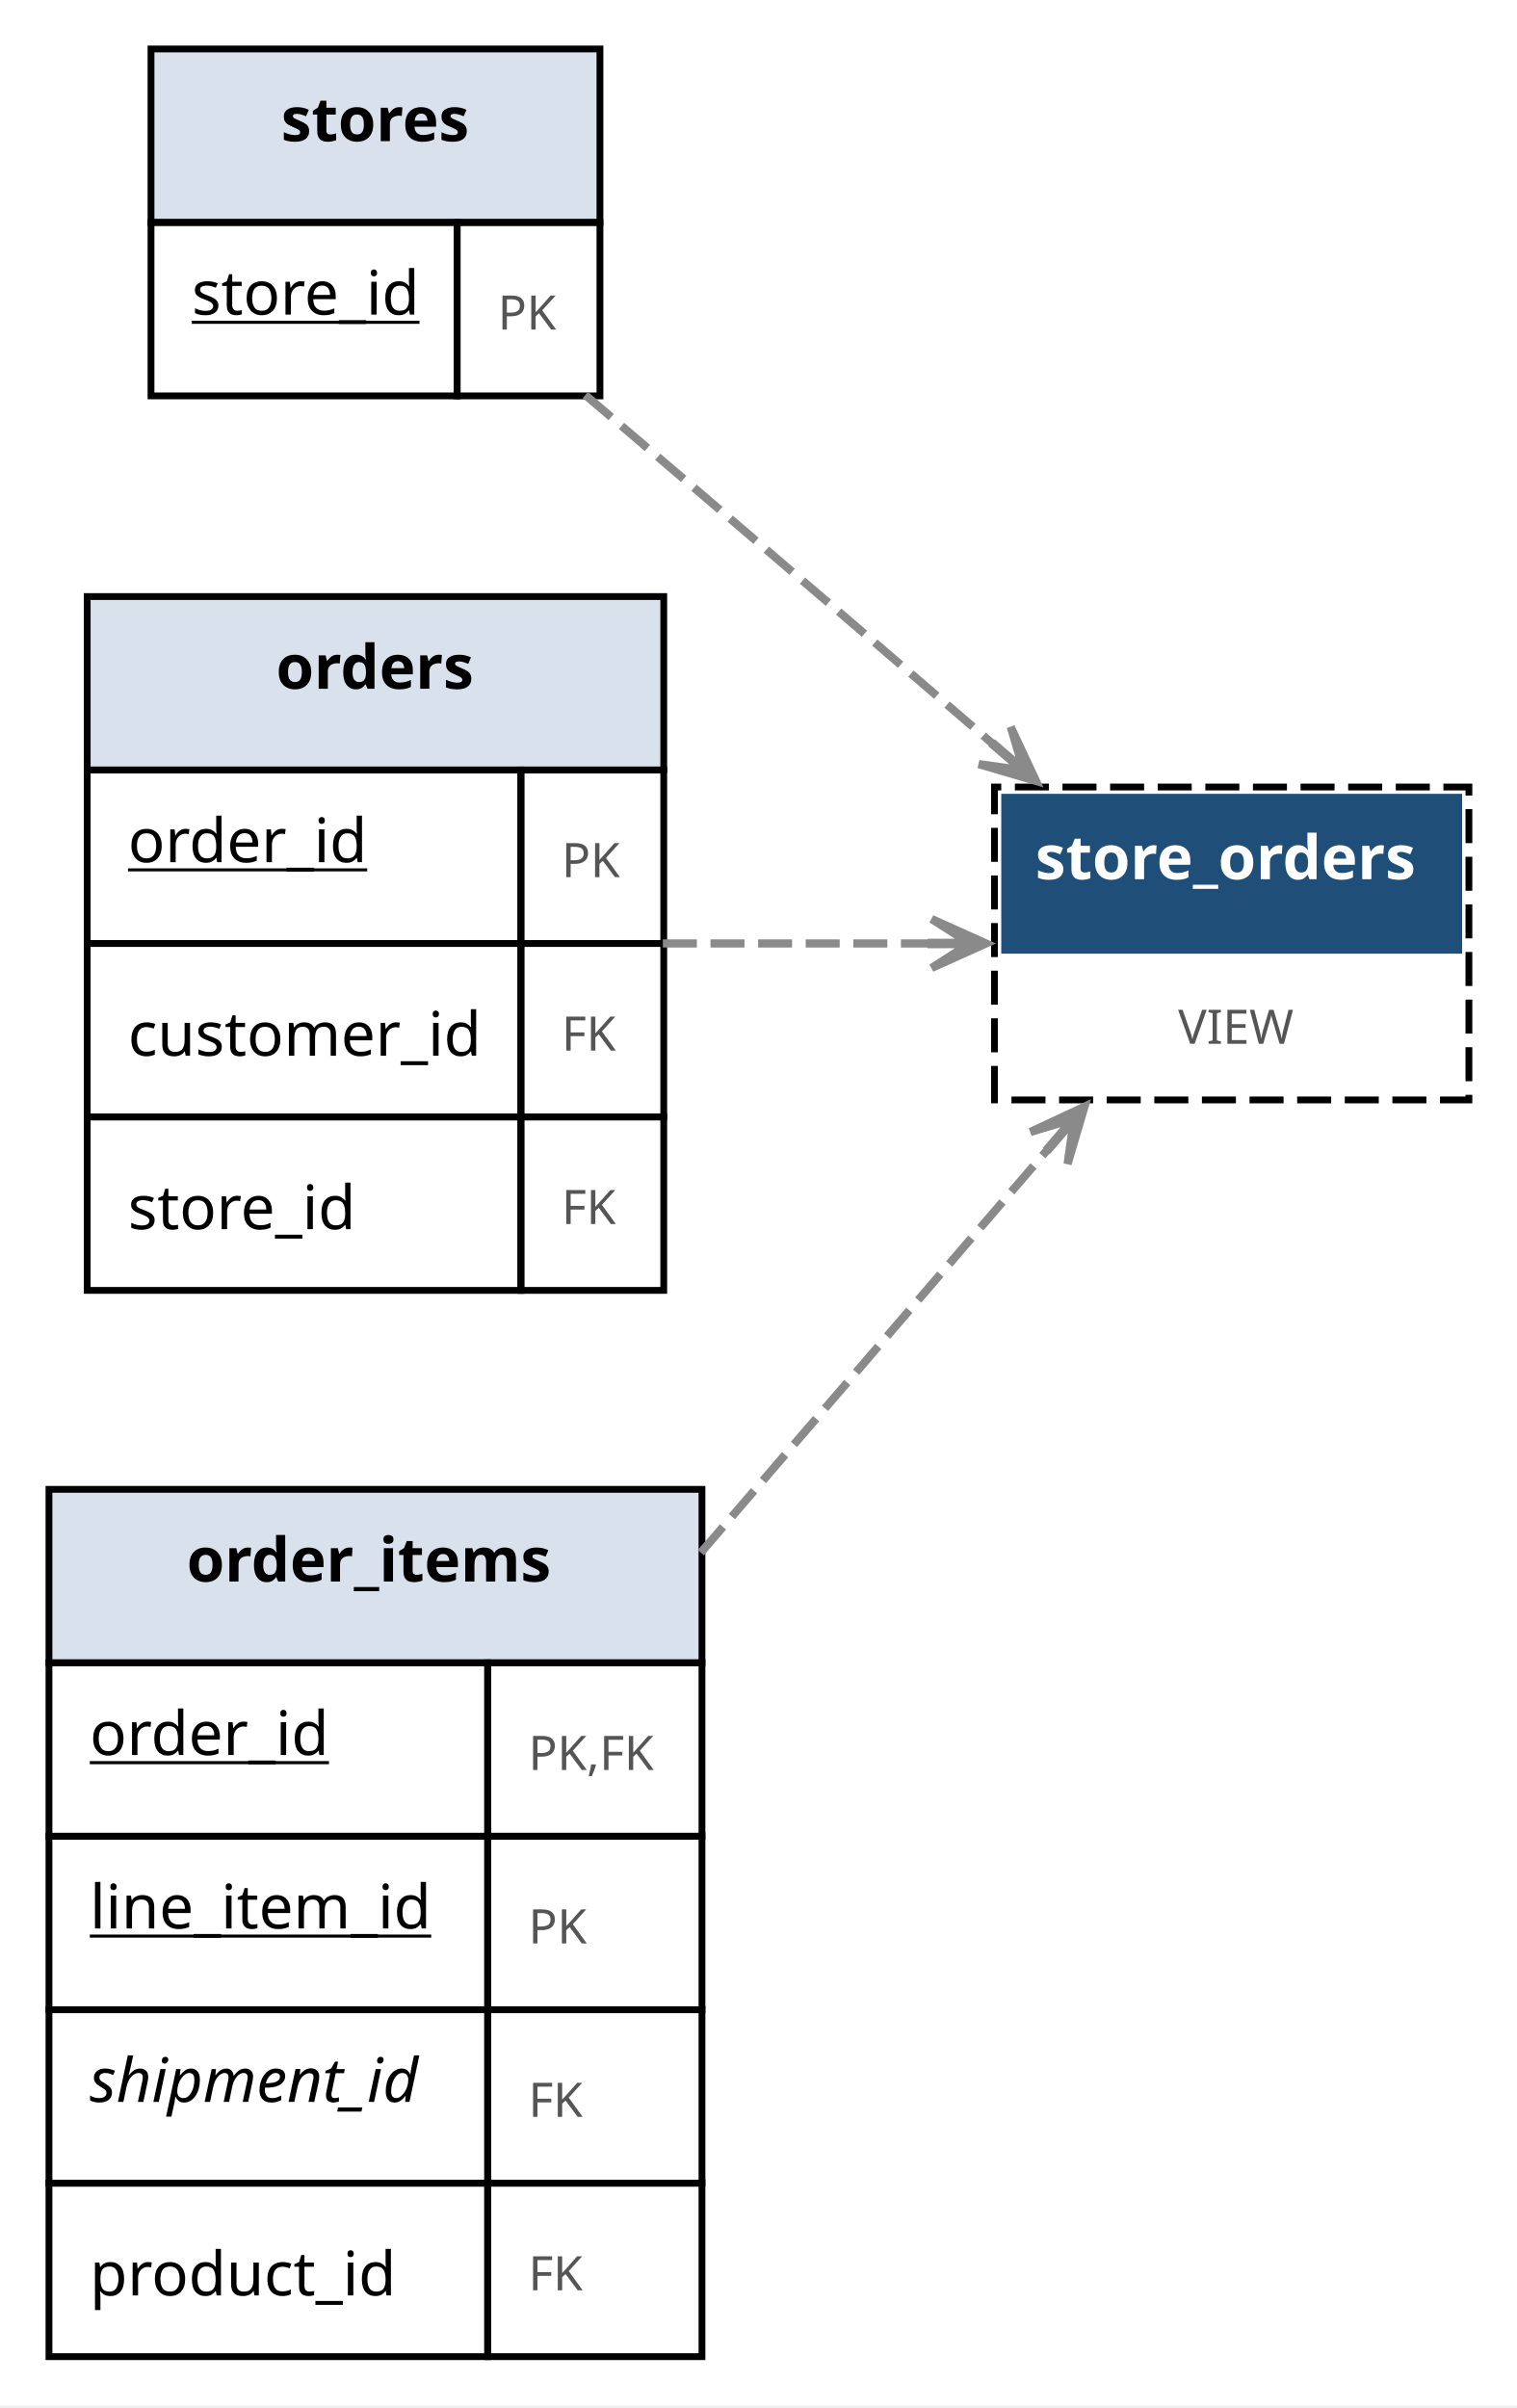
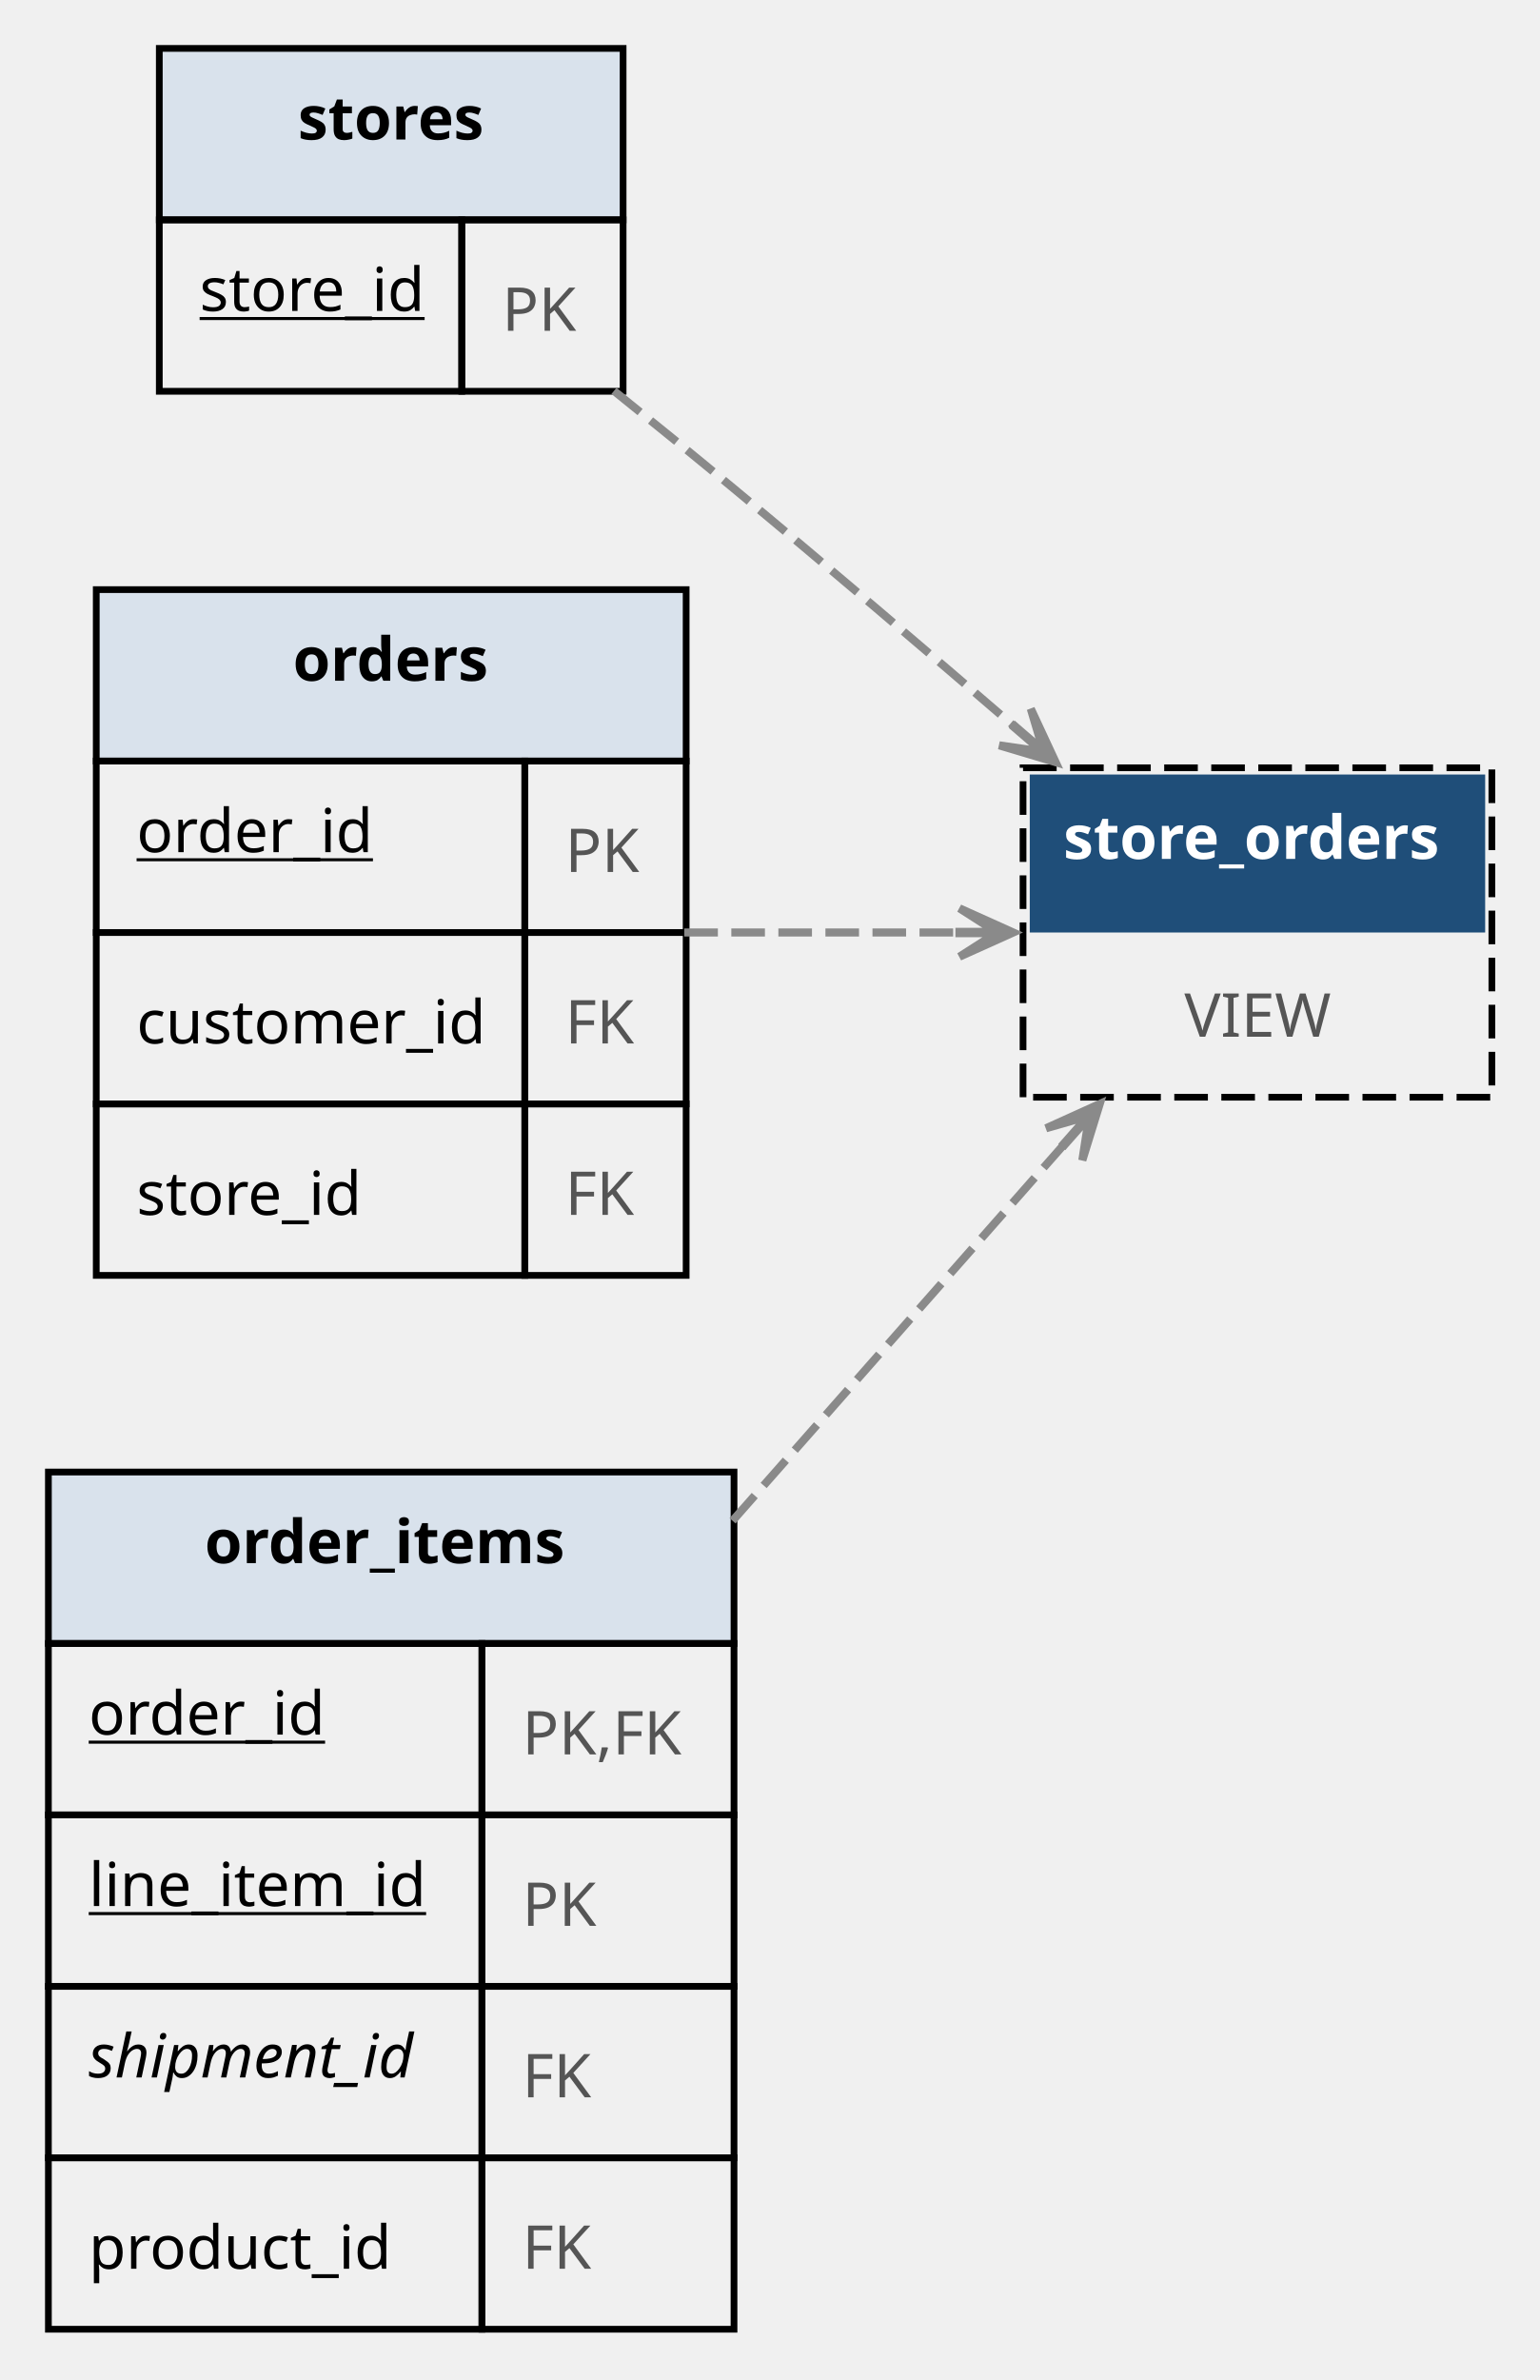
- <svg xmlns="http://www.w3.org/2000/svg" width="223pt" height="354pt" viewBox="0.00 0.00 223.00 354.00">
+ <svg xmlns="http://www.w3.org/2000/svg" width="229pt" height="354pt" viewBox="0.00 0.00 229.00 354.00">
  <g id="graph0" class="graph" transform="scale(1 1) rotate(0) translate(7.2 346.45)">
-     <polygon fill="white" stroke="none" points="-7.2,7.2 -7.2,-346.45 215.95,-346.45 215.95,7.2 -7.2,7.2" />
    <g id="node1" class="node">
-       <polygon fill="none" stroke="#000000" stroke-dasharray="5,2" points="139,-184.75 139,-230.75 208.75,-230.75 208.75,-184.75 139,-184.75" />
-       <polygon fill="#1f4e79" stroke="none" stroke-dasharray="5,2" points="140,-206.25 140,-229.75 207.75,-229.75 207.75,-206.25 140,-206.25" />
-       <text xml:space="preserve" text-anchor="start" x="145" y="-217.2" font-family="Noto Sans KR" font-weight="bold" font-size="9.00" fill="#ffffff">store_orders</text>
-       <text xml:space="preserve" text-anchor="start" x="166" y="-193" font-family="Noto Sans KR" font-size="7.00" fill="#555555">VIEW</text>
+       <polygon fill="none" stroke="#000000" stroke-dasharray="5,2" points="145,-183.25 145,-232.25 214.75,-232.25 214.75,-183.25 145,-183.25" />
+       <polygon fill="#1f4e79" stroke="none" stroke-dasharray="5,2" points="146,-207.75 146,-231.25 213.75,-231.25 213.75,-207.75 146,-207.75" />
+       <text xml:space="preserve" text-anchor="start" x="151" y="-218.7" font-family="Noto Sans KR" font-weight="bold" font-size="9.00" fill="#ffffff">store_orders</text>
+       <text xml:space="preserve" text-anchor="start" x="169" y="-192.25" font-family="Noto Sans KR" font-size="9.00" fill="#555555">VIEW</text>
    </g>
    <g id="node2" class="node">
-       <polygon fill="#d9e2ec" stroke="none" points="15,-313.75 15,-339.25 81,-339.25 81,-313.75 15,-313.75" />
-       <polygon fill="none" stroke="#000000" points="15,-313.75 15,-339.25 81,-339.25 81,-313.75 15,-313.75" />
-       <text xml:space="preserve" text-anchor="start" x="34.12" y="-325.7" font-family="Noto Sans KR" font-weight="bold" font-size="9.00" fill="#000000">stores</text>
-       <polygon fill="none" stroke="#000000" points="15,-288.25 15,-313.75 60,-313.75 60,-288.25 15,-288.25" />
-       <text xml:space="preserve" text-anchor="start" x="21" y="-300.2" font-family="Noto Sans KR" text-decoration="underline" font-size="9.00">store_id</text>
-       <polygon fill="none" stroke="#000000" points="60,-288.25 60,-313.75 81,-313.75 81,-288.25 60,-288.25" />
-       <text xml:space="preserve" text-anchor="start" x="66" y="-298" font-family="Noto Sans KR" font-size="7.00" fill="#555555">PK</text>
+       <polygon fill="#d9e2ec" stroke="none" points="16.5,-313.75 16.5,-339.25 85.5,-339.25 85.5,-313.75 16.5,-313.75" />
+       <polygon fill="none" stroke="#000000" points="16.5,-313.75 16.5,-339.25 85.5,-339.25 85.5,-313.75 16.5,-313.75" />
+       <text xml:space="preserve" text-anchor="start" x="37.12" y="-325.7" font-family="Noto Sans KR" font-weight="bold" font-size="9.00" fill="#000000">stores</text>
+       <polygon fill="none" stroke="#000000" points="16.5,-288.25 16.5,-313.75 61.5,-313.75 61.5,-288.25 16.5,-288.25" />
+       <text xml:space="preserve" text-anchor="start" x="22.5" y="-300.2" font-family="Noto Sans KR" text-decoration="underline" font-size="9.00">store_id</text>
+       <polygon fill="none" stroke="#000000" points="61.5,-288.25 61.5,-313.75 85.5,-313.75 85.5,-288.25 61.5,-288.25" />
+       <text xml:space="preserve" text-anchor="start" x="67.5" y="-297.25" font-family="Noto Sans KR" font-size="9.00" fill="#555555">PK</text>
    </g>
    <g id="edge1" class="edge">
-       <path fill="none" stroke="#8a8a8a" stroke-width="1.2" stroke-dasharray="5,2" d="M78.85,-288.38C84.55,-283.53 90.46,-278.48 96,-273.75 110.23,-261.58 125.92,-248.12 139.39,-236.55" />
-       <polygon fill="#8a8a8a" stroke="#8a8a8a" stroke-width="1.2" points="145.11,-231.64 141.39,-239.58 143.25,-233.37 139.11,-236.93 139.04,-236.85 138.97,-236.78 143.12,-233.22 136.69,-234.12 145.11,-231.64" />
+       <path fill="none" stroke="#8a8a8a" stroke-width="1.2" stroke-dasharray="5,2" d="M84.14,-288.31C90.11,-283.51 96.27,-278.5 102,-273.75 115.83,-262.29 130.85,-249.47 143.92,-238.21" />
+       <polygon fill="#8a8a8a" stroke="#8a8a8a" stroke-width="1.2" points="149.85,-233.08 146.15,-241.03 148,-234.81 143.86,-238.39 143.8,-238.31 143.73,-238.23 147.87,-234.66 141.45,-235.59 149.85,-233.08" />
    </g>
    <g id="node3" class="node">
-       <polygon fill="#d9e2ec" stroke="none" points="5.62,-233.25 5.62,-258.75 90.38,-258.75 90.38,-233.25 5.62,-233.25" />
-       <polygon fill="none" stroke="#000000" points="5.62,-233.25 5.62,-258.75 90.38,-258.75 90.38,-233.25 5.62,-233.25" />
-       <text xml:space="preserve" text-anchor="start" x="33.38" y="-245.2" font-family="Noto Sans KR" font-weight="bold" font-size="9.00" fill="#000000">orders</text>
-       <polygon fill="none" stroke="#000000" points="5.62,-207.75 5.62,-233.25 69.38,-233.25 69.38,-207.75 5.62,-207.75" />
-       <text xml:space="preserve" text-anchor="start" x="11.62" y="-219.7" font-family="Noto Sans KR" text-decoration="underline" font-size="9.00">order_id</text>
-       <polygon fill="none" stroke="#000000" points="69.38,-207.75 69.38,-233.25 90.38,-233.25 90.38,-207.75 69.38,-207.75" />
-       <text xml:space="preserve" text-anchor="start" x="75.38" y="-217.5" font-family="Noto Sans KR" font-size="7.00" fill="#555555">PK</text>
-       <polygon fill="none" stroke="#000000" points="5.62,-182.25 5.62,-207.75 69.38,-207.75 69.38,-182.25 5.62,-182.25" />
-       <text xml:space="preserve" text-anchor="start" x="11.62" y="-191.25" font-family="Noto Sans KR" font-size="9.00">customer_id</text>
-       <polygon fill="none" stroke="#000000" points="69.38,-182.25 69.38,-207.75 90.38,-207.75 90.38,-182.25 69.38,-182.25" />
-       <text xml:space="preserve" text-anchor="start" x="75.38" y="-192" font-family="Noto Sans KR" font-size="7.00" fill="#555555">FK</text>
-       <polygon fill="none" stroke="#000000" points="5.62,-156.75 5.62,-182.25 69.38,-182.25 69.38,-156.75 5.62,-156.75" />
-       <text xml:space="preserve" text-anchor="start" x="11.62" y="-165.75" font-family="Noto Sans KR" font-size="9.00">store_id</text>
-       <polygon fill="none" stroke="#000000" points="69.38,-156.75 69.38,-182.25 90.38,-182.25 90.38,-156.75 69.38,-156.75" />
-       <text xml:space="preserve" text-anchor="start" x="75.38" y="-166.5" font-family="Noto Sans KR" font-size="7.00" fill="#555555">FK</text>
+       <polygon fill="#d9e2ec" stroke="none" points="7.12,-233.25 7.12,-258.75 94.88,-258.75 94.88,-233.25 7.12,-233.25" />
+       <polygon fill="none" stroke="#000000" points="7.12,-233.25 7.12,-258.75 94.88,-258.75 94.88,-233.25 7.12,-233.25" />
+       <text xml:space="preserve" text-anchor="start" x="36.38" y="-245.2" font-family="Noto Sans KR" font-weight="bold" font-size="9.00" fill="#000000">orders</text>
+       <polygon fill="none" stroke="#000000" points="7.12,-207.75 7.12,-233.25 70.88,-233.25 70.88,-207.75 7.12,-207.75" />
+       <text xml:space="preserve" text-anchor="start" x="13.12" y="-219.7" font-family="Noto Sans KR" text-decoration="underline" font-size="9.00">order_id</text>
+       <polygon fill="none" stroke="#000000" points="70.88,-207.75 70.88,-233.25 94.88,-233.25 94.88,-207.75 70.88,-207.75" />
+       <text xml:space="preserve" text-anchor="start" x="76.88" y="-216.75" font-family="Noto Sans KR" font-size="9.00" fill="#555555">PK</text>
+       <polygon fill="none" stroke="#000000" points="7.12,-182.25 7.12,-207.75 70.88,-207.75 70.88,-182.25 7.12,-182.25" />
+       <text xml:space="preserve" text-anchor="start" x="13.12" y="-191.25" font-family="Noto Sans KR" font-size="9.00">customer_id</text>
+       <polygon fill="none" stroke="#000000" points="70.88,-182.25 70.88,-207.75 94.88,-207.75 94.88,-182.25 70.88,-182.25" />
+       <text xml:space="preserve" text-anchor="start" x="76.88" y="-191.25" font-family="Noto Sans KR" font-size="9.00" fill="#555555">FK</text>
+       <polygon fill="none" stroke="#000000" points="7.12,-156.75 7.12,-182.25 70.88,-182.25 70.88,-156.75 7.12,-156.75" />
+       <text xml:space="preserve" text-anchor="start" x="13.12" y="-165.75" font-family="Noto Sans KR" font-size="9.00">store_id</text>
+       <polygon fill="none" stroke="#000000" points="70.88,-156.75 70.88,-182.25 94.88,-182.25 94.88,-156.75 70.88,-156.75" />
+       <text xml:space="preserve" text-anchor="start" x="76.88" y="-165.75" font-family="Noto Sans KR" font-size="9.00" fill="#555555">FK</text>
    </g>
    <g id="edge2" class="edge">
-       <path fill="none" stroke="#8a8a8a" stroke-width="1.2" stroke-dasharray="5,2" d="M90.25,-207.75C103.05,-207.75 117.18,-207.75 130.08,-207.75" />
-       <polygon fill="#8a8a8a" stroke="#8a8a8a" stroke-width="1.2" points="137.76,-207.75 129.76,-211.35 135.22,-207.85 129.76,-207.85 129.76,-207.75 129.76,-207.65 135.22,-207.65 129.76,-204.15 137.76,-207.75" />
+       <path fill="none" stroke="#8a8a8a" stroke-width="1.2" stroke-dasharray="5,2" d="M94.6,-207.75C107.81,-207.75 122.37,-207.75 135.62,-207.75" />
+       <polygon fill="#8a8a8a" stroke="#8a8a8a" stroke-width="1.2" points="143.54,-207.75 135.54,-211.35 141,-207.85 135.54,-207.85 135.54,-207.75 135.54,-207.65 141,-207.65 135.54,-204.15 143.54,-207.75" />
    </g>
    <g id="node4" class="node">
-       <polygon fill="#d9e2ec" stroke="none" points="0,-102 0,-127.5 96,-127.5 96,-102 0,-102" />
-       <polygon fill="none" stroke="#000000" points="0,-102 0,-127.5 96,-127.5 96,-102 0,-102" />
-       <text xml:space="preserve" text-anchor="start" x="20.25" y="-113.95" font-family="Noto Sans KR" font-weight="bold" font-size="9.00" fill="#000000">order_items</text>
+       <polygon fill="#d9e2ec" stroke="none" points="0,-102 0,-127.5 102,-127.5 102,-102 0,-102" />
+       <polygon fill="none" stroke="#000000" points="0,-102 0,-127.5 102,-127.5 102,-102 0,-102" />
+       <text xml:space="preserve" text-anchor="start" x="23.25" y="-113.95" font-family="Noto Sans KR" font-weight="bold" font-size="9.00" fill="#000000">order_items</text>
      <polygon fill="none" stroke="#000000" points="0,-76.5 0,-102 64.5,-102 64.5,-76.5 0,-76.5" />
      <text xml:space="preserve" text-anchor="start" x="6" y="-88.45" font-family="Noto Sans KR" text-decoration="underline" font-size="9.00">order_id</text>
-       <polygon fill="none" stroke="#000000" points="64.5,-76.5 64.5,-102 96,-102 96,-76.5 64.5,-76.5" />
-       <text xml:space="preserve" text-anchor="start" x="70.5" y="-86.25" font-family="Noto Sans KR" font-size="7.00" fill="#555555">PK,FK</text>
+       <polygon fill="none" stroke="#000000" points="64.5,-76.5 64.5,-102 102,-102 102,-76.5 64.5,-76.5" />
+       <text xml:space="preserve" text-anchor="start" x="70.5" y="-85.5" font-family="Noto Sans KR" font-size="9.00" fill="#555555">PK,FK</text>
      <polygon fill="none" stroke="#000000" points="0,-51 0,-76.5 64.5,-76.5 64.5,-51 0,-51" />
      <text xml:space="preserve" text-anchor="start" x="6" y="-62.95" font-family="Noto Sans KR" text-decoration="underline" font-size="9.00">line_item_id</text>
-       <polygon fill="none" stroke="#000000" points="64.5,-51 64.5,-76.5 96,-76.5 96,-51 64.5,-51" />
-       <text xml:space="preserve" text-anchor="start" x="70.5" y="-60.75" font-family="Noto Sans KR" font-size="7.00" fill="#555555">PK</text>
+       <polygon fill="none" stroke="#000000" points="64.5,-51 64.5,-76.5 102,-76.5 102,-51 64.5,-51" />
+       <text xml:space="preserve" text-anchor="start" x="70.5" y="-60" font-family="Noto Sans KR" font-size="9.00" fill="#555555">PK</text>
      <polygon fill="none" stroke="#000000" points="0,-25.5 0,-51 64.5,-51 64.5,-25.5 0,-25.5" />
      <text xml:space="preserve" text-anchor="start" x="6" y="-37.45" font-family="Noto Sans KR" font-style="italic" font-size="9.00">shipment_id</text>
-       <polygon fill="none" stroke="#000000" points="64.5,-25.5 64.5,-51 96,-51 96,-25.5 64.5,-25.5" />
-       <text xml:space="preserve" text-anchor="start" x="70.5" y="-35.25" font-family="Noto Sans KR" font-size="7.00" fill="#555555">FK</text>
+       <polygon fill="none" stroke="#000000" points="64.5,-25.5 64.5,-51 102,-51 102,-25.5 64.5,-25.5" />
+       <text xml:space="preserve" text-anchor="start" x="70.5" y="-34.5" font-family="Noto Sans KR" font-size="9.00" fill="#555555">FK</text>
      <polygon fill="none" stroke="#000000" points="0,0 0,-25.5 64.5,-25.5 64.5,0 0,0" />
      <text xml:space="preserve" text-anchor="start" x="6" y="-9" font-family="Noto Sans KR" font-size="9.00">product_id</text>
-       <polygon fill="none" stroke="#000000" points="64.5,0 64.5,-25.5 96,-25.5 96,0 64.5,0" />
-       <text xml:space="preserve" text-anchor="start" x="70.5" y="-9.75" font-family="Noto Sans KR" font-size="7.00" fill="#555555">FK</text>
+       <polygon fill="none" stroke="#000000" points="64.5,0 64.5,-25.5 102,-25.5 102,0 64.5,0" />
+       <text xml:space="preserve" text-anchor="start" x="70.5" y="-9" font-family="Noto Sans KR" font-size="9.00" fill="#555555">FK</text>
    </g>
    <g id="edge3" class="edge">
-       <path fill="none" stroke="#8a8a8a" stroke-width="1.2" stroke-dasharray="5,2" d="M95.83,-118.19C113.22,-138.4 132.29,-160.58 147.11,-177.8" />
-       <polygon fill="#8a8a8a" stroke="#8a8a8a" stroke-width="1.2" points="152.24,-183.76 144.29,-180.04 150.5,-181.9 146.94,-177.76 147.02,-177.69 147.09,-177.63 150.66,-181.77 149.75,-175.34 152.24,-183.76" />
+       <path fill="none" stroke="#8a8a8a" stroke-width="1.2" stroke-dasharray="5,2" d="M101.78,-120.25C118.67,-139.42 136.91,-160.12 151.41,-176.58" />
+       <polygon fill="#8a8a8a" stroke="#8a8a8a" stroke-width="1.2" points="156.41,-182.25 148.42,-178.63 154.66,-180.42 151.05,-176.32 151.12,-176.25 151.2,-176.19 154.81,-180.28 153.82,-173.87 156.41,-182.25" />
    </g>
  </g>
</svg>
